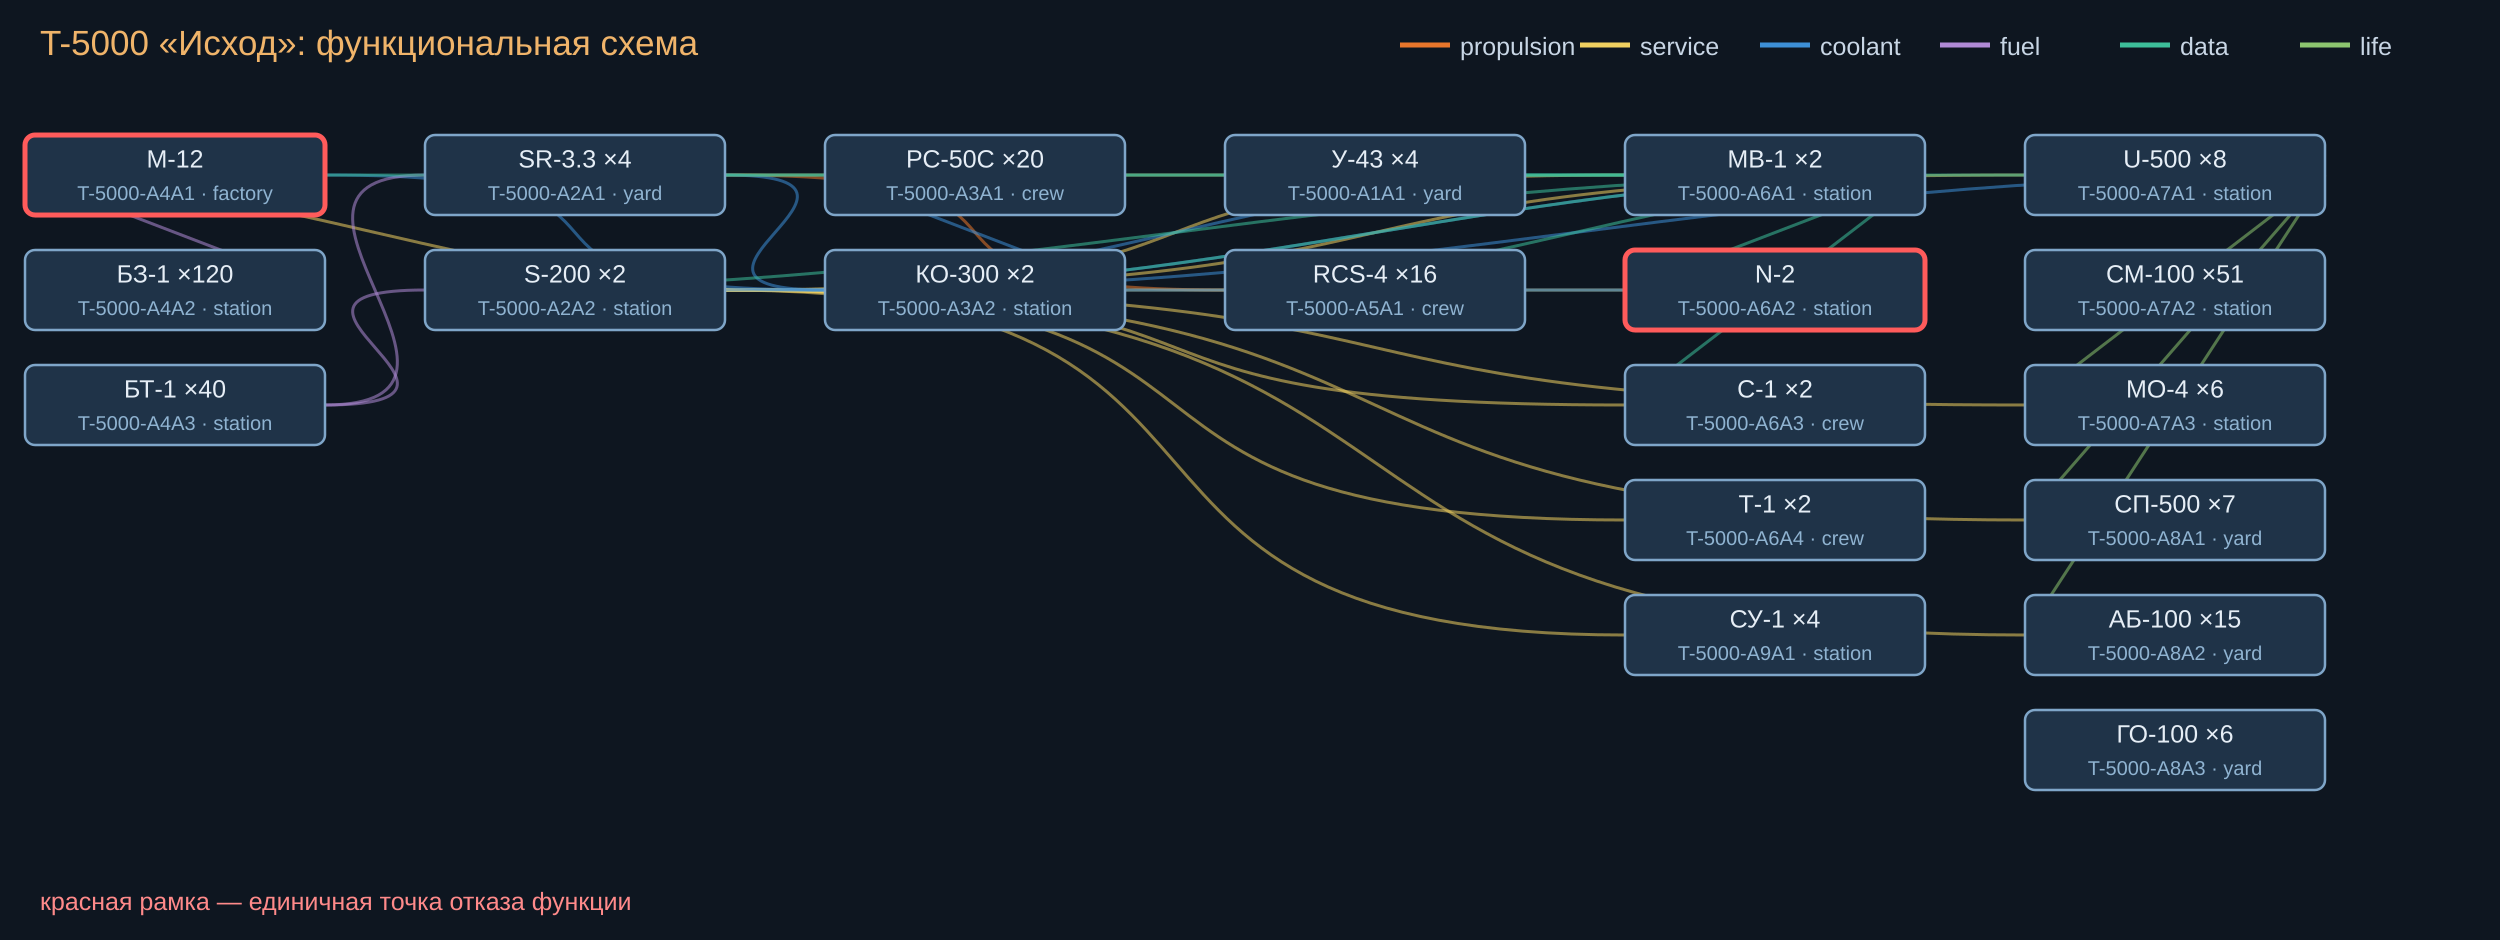
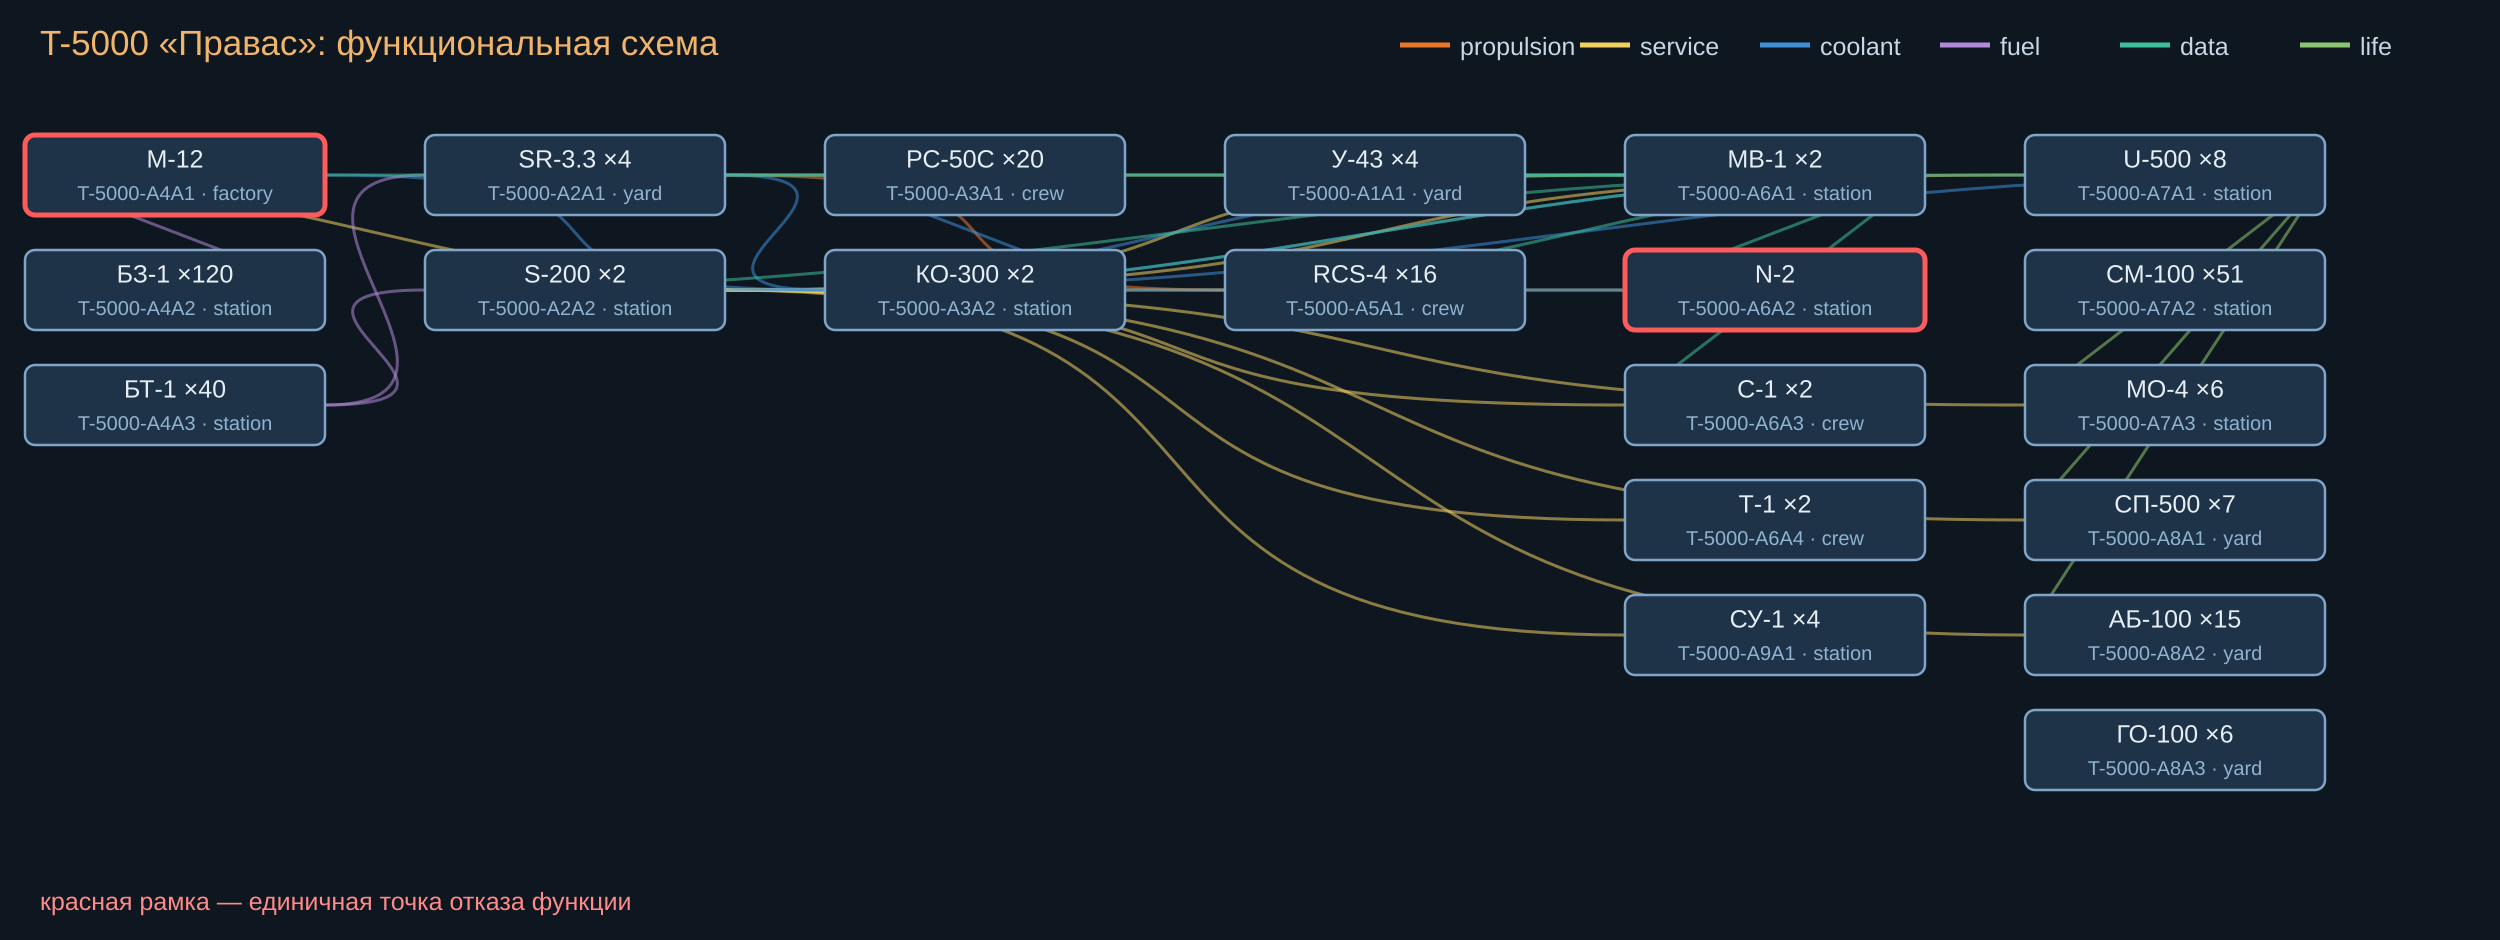
<svg xmlns="http://www.w3.org/2000/svg" viewBox="0 0 1000 376" font-family="Segoe UI, Arial, sans-serif" font-size="10">
  <rect width="100%" height="100%" fill="#0e1620" />
-   <text x="16" y="22" fill="#f0b46a" font-size="14">T-5000 «Исход»: функциональная схема</text>
+   <text x="16" y="22" fill="#f0b46a" font-size="14">T-5000 «Правас»: функциональная схема</text>
  <line x1="560" y1="18" x2="580" y2="18" stroke="#e8762b" stroke-width="2" />
  <text x="584" y="22" fill="#c8d6e5">propulsion</text>
  <line x1="632" y1="18" x2="652" y2="18" stroke="#f0d060" stroke-width="2" />
  <text x="656" y="22" fill="#c8d6e5">service</text>
  <line x1="704" y1="18" x2="724" y2="18" stroke="#3d8fd6" stroke-width="2" />
  <text x="728" y="22" fill="#c8d6e5">coolant</text>
  <line x1="776" y1="18" x2="796" y2="18" stroke="#b08ad6" stroke-width="2" />
  <text x="800" y="22" fill="#c8d6e5">fuel</text>
  <line x1="848" y1="18" x2="868" y2="18" stroke="#3dbf9a" stroke-width="2" />
  <text x="872" y="22" fill="#c8d6e5">data</text>
  <line x1="920" y1="18" x2="940" y2="18" stroke="#8cc56f" stroke-width="2" />
  <text x="944" y="22" fill="#c8d6e5">life</text>
  <path d="M290,70 C450.0,70 330.0,70 490,70" fill="none" stroke="#e8762b" stroke-opacity="0.55" stroke-width="1.2" />
  <path d="M290,70 C450.0,70 330.0,116 490,116" fill="none" stroke="#e8762b" stroke-opacity="0.55" stroke-width="1.2" />
  <path d="M290,116 C370.0,116 250.0,116 330,116" fill="none" stroke="#f0d060" stroke-opacity="0.55" stroke-width="1.2" />
  <path d="M290,116 C210.0,116 90.0,70 10,70" fill="none" stroke="#f0d060" stroke-opacity="0.55" stroke-width="1.2" />
  <path d="M290,116 C530.0,116 410.0,70 650,70" fill="none" stroke="#f0d060" stroke-opacity="0.55" stroke-width="1.2" />
  <path d="M290,116 C530.0,116 410.0,116 650,116" fill="none" stroke="#f0d060" stroke-opacity="0.55" stroke-width="1.2" />
  <path d="M290,116 C530.0,116 410.0,162 650,162" fill="none" stroke="#f0d060" stroke-opacity="0.55" stroke-width="1.2" />
  <path d="M290,116 C530.0,116 410.0,208 650,208" fill="none" stroke="#f0d060" stroke-opacity="0.55" stroke-width="1.2" />
  <path d="M290,116 C610.0,116 490.0,70 810,70" fill="none" stroke="#f0d060" stroke-opacity="0.55" stroke-width="1.2" />
  <path d="M290,116 C610.0,116 490.0,162 810,162" fill="none" stroke="#f0d060" stroke-opacity="0.55" stroke-width="1.2" />
  <path d="M290,116 C610.0,116 490.0,208 810,208" fill="none" stroke="#f0d060" stroke-opacity="0.55" stroke-width="1.2" />
  <path d="M290,116 C610.0,116 490.0,254 810,254" fill="none" stroke="#f0d060" stroke-opacity="0.55" stroke-width="1.2" />
  <path d="M290,116 C530.0,116 410.0,254 650,254" fill="none" stroke="#f0d060" stroke-opacity="0.55" stroke-width="1.2" />
  <path d="M610,70 C530.0,70 410.0,116 330,116" fill="none" stroke="#3d8fd6" stroke-opacity="0.55" stroke-width="1.2" />
  <path d="M290,70 C370.0,70 250.0,116 330,116" fill="none" stroke="#3d8fd6" stroke-opacity="0.55" stroke-width="1.2" />
  <path d="M290,116 C370.0,116 250.0,116 330,116" fill="none" stroke="#3d8fd6" stroke-opacity="0.55" stroke-width="1.2" />
  <path d="M130,70 C290.0,70 170.0,116 330,116" fill="none" stroke="#3d8fd6" stroke-opacity="0.55" stroke-width="1.2" />
  <path d="M770,70 C610.0,70 490.0,116 330,116" fill="none" stroke="#3d8fd6" stroke-opacity="0.55" stroke-width="1.2" />
  <path d="M770,116 C610.0,116 490.0,116 330,116" fill="none" stroke="#3d8fd6" stroke-opacity="0.55" stroke-width="1.2" />
  <path d="M930,70 C690.0,70 570.0,116 330,116" fill="none" stroke="#3d8fd6" stroke-opacity="0.55" stroke-width="1.2" />
  <path d="M450,116 C450.0,116 330.0,70 330,70" fill="none" stroke="#3d8fd6" stroke-opacity="0.55" stroke-width="1.2" />
  <path d="M130,116 C130.0,116 10.0,70 10,70" fill="none" stroke="#b08ad6" stroke-opacity="0.55" stroke-width="1.2" />
  <path d="M130,162 C210.0,162 90.0,70 170,70" fill="none" stroke="#b08ad6" stroke-opacity="0.55" stroke-width="1.2" />
  <path d="M130,162 C210.0,162 90.0,116 170,116" fill="none" stroke="#b08ad6" stroke-opacity="0.55" stroke-width="1.2" />
  <path d="M770,70 C690.0,70 570.0,70 490,70" fill="none" stroke="#3dbf9a" stroke-opacity="0.55" stroke-width="1.2" />
  <path d="M770,70 C530.0,70 410.0,70 170,70" fill="none" stroke="#3dbf9a" stroke-opacity="0.55" stroke-width="1.2" />
  <path d="M770,70 C530.0,70 410.0,116 170,116" fill="none" stroke="#3dbf9a" stroke-opacity="0.55" stroke-width="1.2" />
  <path d="M770,70 C610.0,70 490.0,116 330,116" fill="none" stroke="#3dbf9a" stroke-opacity="0.55" stroke-width="1.2" />
  <path d="M770,70 C450.0,70 330.0,70 10,70" fill="none" stroke="#3dbf9a" stroke-opacity="0.55" stroke-width="1.2" />
  <path d="M770,70 C690.0,70 570.0,116 490,116" fill="none" stroke="#3dbf9a" stroke-opacity="0.55" stroke-width="1.2" />
  <path d="M770,70 C770.0,70 650.0,116 650,116" fill="none" stroke="#3dbf9a" stroke-opacity="0.55" stroke-width="1.2" />
  <path d="M770,70 C770.0,70 650.0,162 650,162" fill="none" stroke="#3dbf9a" stroke-opacity="0.55" stroke-width="1.2" />
  <path d="M770,70 C850.0,70 730.0,70 810,70" fill="none" stroke="#3dbf9a" stroke-opacity="0.55" stroke-width="1.2" />
  <path d="M930,70 C930.0,70 810.0,208 810,208" fill="none" stroke="#8cc56f" stroke-opacity="0.55" stroke-width="1.2" />
  <path d="M930,70 C930.0,70 810.0,254 810,254" fill="none" stroke="#8cc56f" stroke-opacity="0.55" stroke-width="1.2" />
  <path d="M930,70 C930.0,70 810.0,162 810,162" fill="none" stroke="#8cc56f" stroke-opacity="0.55" stroke-width="1.2" />
  <rect x="490" y="54" width="120" height="32" rx="4" fill="#1f3348" stroke="#7fa6c9" stroke-width="1" />
  <text x="550" y="67" fill="#e6eef6" text-anchor="middle">У-43 ×4</text>
  <text x="550" y="80" fill="#8fb3d1" text-anchor="middle" font-size="8">T-5000-A1A1 · yard</text>
  <rect x="170" y="54" width="120" height="32" rx="4" fill="#1f3348" stroke="#7fa6c9" stroke-width="1" />
  <text x="230" y="67" fill="#e6eef6" text-anchor="middle">SR-3.3 ×4</text>
  <text x="230" y="80" fill="#8fb3d1" text-anchor="middle" font-size="8">T-5000-A2A1 · yard</text>
  <rect x="170" y="100" width="120" height="32" rx="4" fill="#1f3348" stroke="#7fa6c9" stroke-width="1" />
  <text x="230" y="113" fill="#e6eef6" text-anchor="middle">S-200 ×2</text>
  <text x="230" y="126" fill="#8fb3d1" text-anchor="middle" font-size="8">T-5000-A2A2 · station</text>
  <rect x="330" y="54" width="120" height="32" rx="4" fill="#1f3348" stroke="#7fa6c9" stroke-width="1" />
  <text x="390" y="67" fill="#e6eef6" text-anchor="middle">РС-50С ×20</text>
  <text x="390" y="80" fill="#8fb3d1" text-anchor="middle" font-size="8">T-5000-A3A1 · crew</text>
  <rect x="330" y="100" width="120" height="32" rx="4" fill="#1f3348" stroke="#7fa6c9" stroke-width="1" />
  <text x="390" y="113" fill="#e6eef6" text-anchor="middle">КО-300 ×2</text>
  <text x="390" y="126" fill="#8fb3d1" text-anchor="middle" font-size="8">T-5000-A3A2 · station</text>
  <rect x="10" y="54" width="120" height="32" rx="4" fill="#1f3348" stroke="#ff5b5b" stroke-width="2" />
  <text x="70" y="67" fill="#e6eef6" text-anchor="middle">М-12</text>
  <text x="70" y="80" fill="#8fb3d1" text-anchor="middle" font-size="8">T-5000-A4A1 · factory</text>
  <rect x="10" y="100" width="120" height="32" rx="4" fill="#1f3348" stroke="#7fa6c9" stroke-width="1" />
  <text x="70" y="113" fill="#e6eef6" text-anchor="middle">БЗ-1 ×120</text>
  <text x="70" y="126" fill="#8fb3d1" text-anchor="middle" font-size="8">T-5000-A4A2 · station</text>
  <rect x="10" y="146" width="120" height="32" rx="4" fill="#1f3348" stroke="#7fa6c9" stroke-width="1" />
  <text x="70" y="159" fill="#e6eef6" text-anchor="middle">БТ-1 ×40</text>
  <text x="70" y="172" fill="#8fb3d1" text-anchor="middle" font-size="8">T-5000-A4A3 · station</text>
  <rect x="490" y="100" width="120" height="32" rx="4" fill="#1f3348" stroke="#7fa6c9" stroke-width="1" />
  <text x="550" y="113" fill="#e6eef6" text-anchor="middle">RCS-4 ×16</text>
  <text x="550" y="126" fill="#8fb3d1" text-anchor="middle" font-size="8">T-5000-A5A1 · crew</text>
  <rect x="650" y="54" width="120" height="32" rx="4" fill="#1f3348" stroke="#7fa6c9" stroke-width="1" />
  <text x="710" y="67" fill="#e6eef6" text-anchor="middle">МВ-1 ×2</text>
  <text x="710" y="80" fill="#8fb3d1" text-anchor="middle" font-size="8">T-5000-A6A1 · station</text>
  <rect x="650" y="100" width="120" height="32" rx="4" fill="#1f3348" stroke="#ff5b5b" stroke-width="2" />
  <text x="710" y="113" fill="#e6eef6" text-anchor="middle">N-2</text>
  <text x="710" y="126" fill="#8fb3d1" text-anchor="middle" font-size="8">T-5000-A6A2 · station</text>
  <rect x="650" y="146" width="120" height="32" rx="4" fill="#1f3348" stroke="#7fa6c9" stroke-width="1" />
  <text x="710" y="159" fill="#e6eef6" text-anchor="middle">C-1 ×2</text>
  <text x="710" y="172" fill="#8fb3d1" text-anchor="middle" font-size="8">T-5000-A6A3 · crew</text>
  <rect x="650" y="192" width="120" height="32" rx="4" fill="#1f3348" stroke="#7fa6c9" stroke-width="1" />
  <text x="710" y="205" fill="#e6eef6" text-anchor="middle">Т-1 ×2</text>
  <text x="710" y="218" fill="#8fb3d1" text-anchor="middle" font-size="8">T-5000-A6A4 · crew</text>
  <rect x="810" y="54" width="120" height="32" rx="4" fill="#1f3348" stroke="#7fa6c9" stroke-width="1" />
  <text x="870" y="67" fill="#e6eef6" text-anchor="middle">U-500 ×8</text>
  <text x="870" y="80" fill="#8fb3d1" text-anchor="middle" font-size="8">T-5000-A7A1 · station</text>
  <rect x="810" y="100" width="120" height="32" rx="4" fill="#1f3348" stroke="#7fa6c9" stroke-width="1" />
  <text x="870" y="113" fill="#e6eef6" text-anchor="middle">СМ-100 ×51</text>
  <text x="870" y="126" fill="#8fb3d1" text-anchor="middle" font-size="8">T-5000-A7A2 · station</text>
  <rect x="810" y="146" width="120" height="32" rx="4" fill="#1f3348" stroke="#7fa6c9" stroke-width="1" />
  <text x="870" y="159" fill="#e6eef6" text-anchor="middle">МО-4 ×6</text>
  <text x="870" y="172" fill="#8fb3d1" text-anchor="middle" font-size="8">T-5000-A7A3 · station</text>
  <rect x="810" y="192" width="120" height="32" rx="4" fill="#1f3348" stroke="#7fa6c9" stroke-width="1" />
  <text x="870" y="205" fill="#e6eef6" text-anchor="middle">СП-500 ×7</text>
  <text x="870" y="218" fill="#8fb3d1" text-anchor="middle" font-size="8">T-5000-A8A1 · yard</text>
  <rect x="810" y="238" width="120" height="32" rx="4" fill="#1f3348" stroke="#7fa6c9" stroke-width="1" />
  <text x="870" y="251" fill="#e6eef6" text-anchor="middle">АБ-100 ×15</text>
  <text x="870" y="264" fill="#8fb3d1" text-anchor="middle" font-size="8">T-5000-A8A2 · yard</text>
  <rect x="810" y="284" width="120" height="32" rx="4" fill="#1f3348" stroke="#7fa6c9" stroke-width="1" />
  <text x="870" y="297" fill="#e6eef6" text-anchor="middle">ГО-100 ×6</text>
  <text x="870" y="310" fill="#8fb3d1" text-anchor="middle" font-size="8">T-5000-A8A3 · yard</text>
  <rect x="650" y="238" width="120" height="32" rx="4" fill="#1f3348" stroke="#7fa6c9" stroke-width="1" />
  <text x="710" y="251" fill="#e6eef6" text-anchor="middle">СУ-1 ×4</text>
  <text x="710" y="264" fill="#8fb3d1" text-anchor="middle" font-size="8">T-5000-A9A1 · station</text>
  <text x="16" y="364" fill="#ff8a8a">красная рамка — единичная точка отказа функции</text>
</svg>
